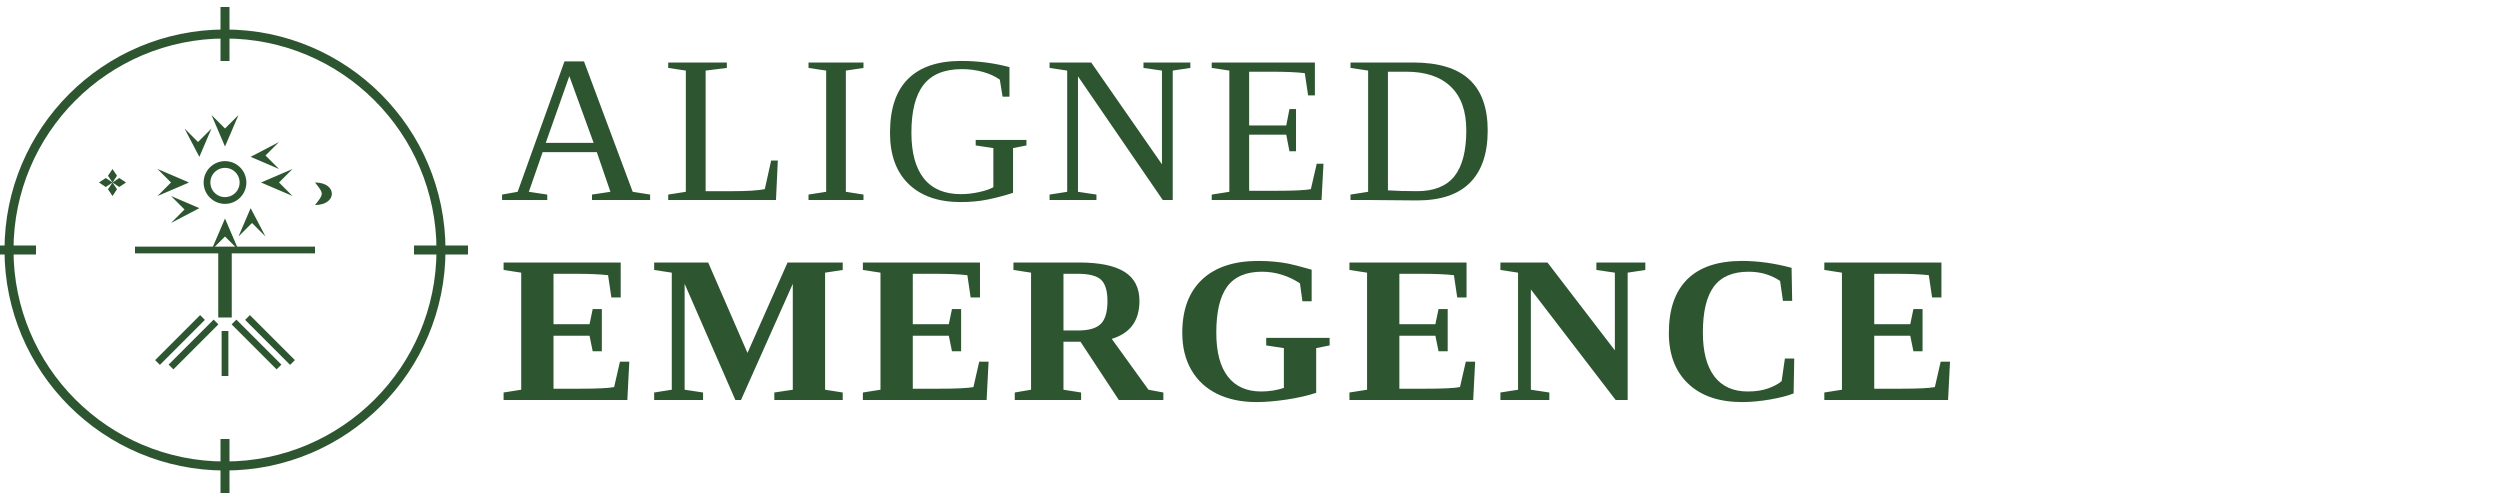
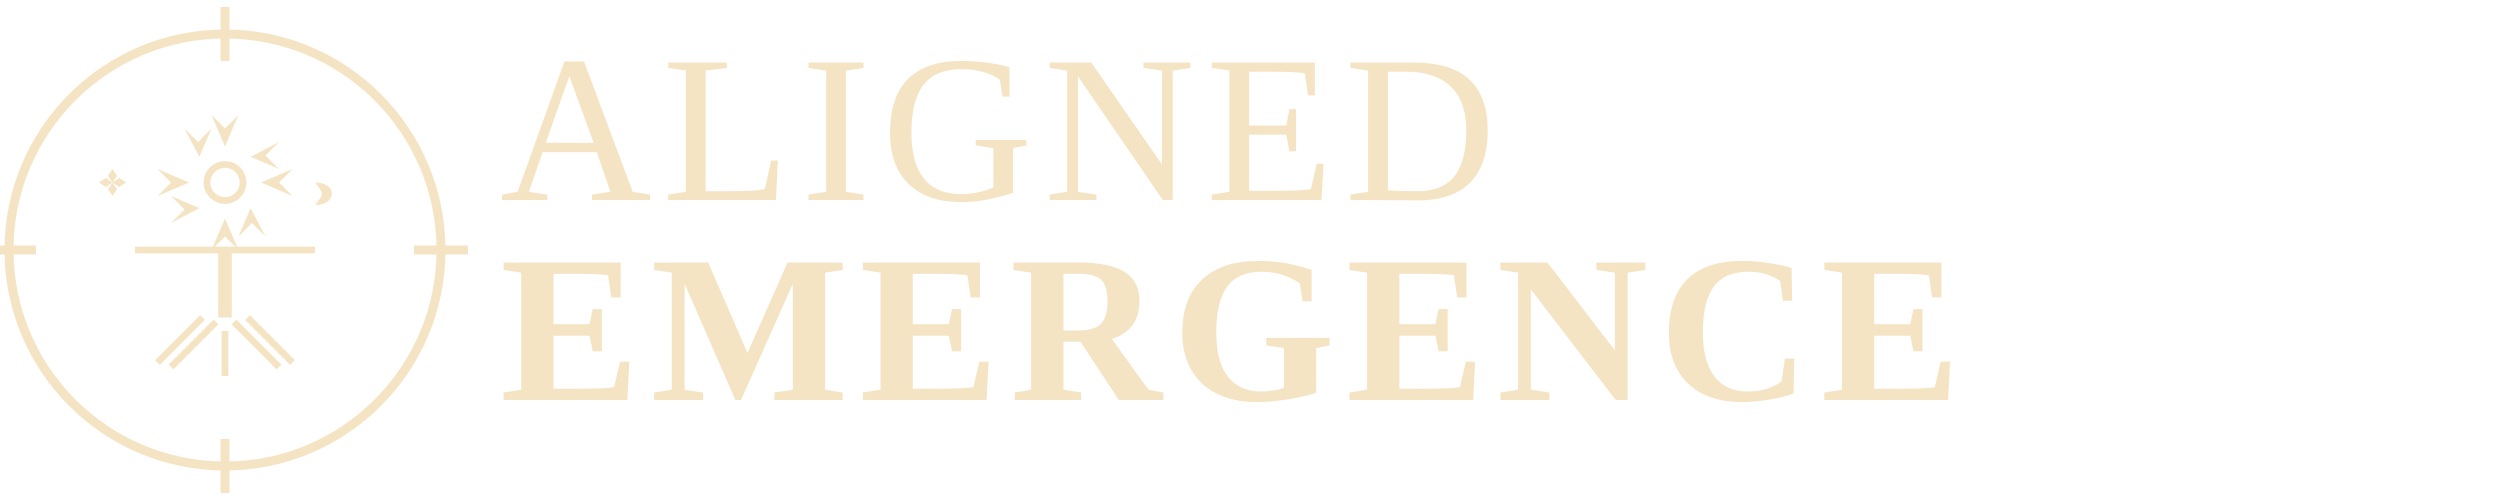
<svg xmlns="http://www.w3.org/2000/svg" viewBox="0 0 1000 200">
  <defs>
    <style>
-       .logo-text-dark {
+       .logo-text-light {
        font-family: 'Georgia', 'Times New Roman', serif;
-         fill: #2c5530;
+         fill: #F5E4C3;
        letter-spacing: 0.05em;
      }
      .aligned {
        font-size: 84px;
        font-weight: 300;
      }
      .emergence {
        font-size: 84px;
        font-weight: bold;
      }
    </style>
  </defs>
  <g transform="translate(90, 100) scale(1.8)">
-     <circle cx="0" cy="0" r="48" fill="none" stroke="#2c5530" stroke-width="2" />
-     <line x1="0" y1="-54" x2="0" y2="-42" stroke="#2c5530" stroke-width="2" />
-     <line x1="0" y1="42" x2="0" y2="54" stroke="#2c5530" stroke-width="2" />
-     <line x1="-54" y1="0" x2="-42" y2="0" stroke="#2c5530" stroke-width="2" />
-     <line x1="42" y1="0" x2="54" y2="0" stroke="#2c5530" stroke-width="2" />
-     <line x1="0" y1="0" x2="0" y2="15" stroke="#2c5530" stroke-width="3" />
+     <circle cx="0" cy="0" r="48" fill="none" stroke="#F5E4C3" stroke-width="2" />
+     <line x1="0" y1="-54" x2="0" y2="-42" stroke="#F5E4C3" stroke-width="2" />
+     <line x1="0" y1="42" x2="0" y2="54" stroke="#F5E4C3" stroke-width="2" />
+     <line x1="-54" y1="0" x2="-42" y2="0" stroke="#F5E4C3" stroke-width="2" />
+     <line x1="42" y1="0" x2="54" y2="0" stroke="#F5E4C3" stroke-width="2" />
+     <line x1="0" y1="0" x2="0" y2="15" stroke="#F5E4C3" stroke-width="3" />
    <g transform="translate(0,-15)">
-       <circle cx="0" cy="0" r="4" fill="none" stroke="#2c5530" stroke-width="1.5" />
-       <path d="M0,-8 L-3,-15 L0,-12 L3,-15 Z" fill="#2c5530" />
-       <path d="M8,0 L15,-3 L12,0 L15,3 Z" fill="#2c5530" />
-       <path d="M0,8 L3,15 L0,12 L-3,15 Z" fill="#2c5530" />
-       <path d="M-8,0 L-15,3 L-12,0 L-15,-3 Z" fill="#2c5530" />
-       <path d="M5.7,-5.7 L12,-9 L9,-6 L12,-3 Z" fill="#2c5530" />
-       <path d="M5.7,5.7 L9,12 L6,9 L3,12 Z" fill="#2c5530" />
-       <path d="M-5.7,5.7 L-12,9 L-9,6 L-12,3 Z" fill="#2c5530" />
-       <path d="M-5.7,-5.7 L-9,-12 L-6,-9 L-3,-12 Z" fill="#2c5530" />
+       <circle cx="0" cy="0" r="4" fill="none" stroke="#F5E4C3" stroke-width="1.5" />
+       <path d="M0,-8 L-3,-15 L0,-12 L3,-15 Z" fill="#F5E4C3" />
+       <path d="M8,0 L15,-3 L12,0 L15,3 Z" fill="#F5E4C3" />
+       <path d="M0,8 L3,15 L0,12 L-3,15 Z" fill="#F5E4C3" />
+       <path d="M-8,0 L-15,3 L-12,0 L-15,-3 Z" fill="#F5E4C3" />
+       <path d="M5.7,-5.7 L12,-9 L9,-6 L12,-3 Z" fill="#F5E4C3" />
+       <path d="M5.7,5.7 L9,12 L6,9 L3,12 Z" fill="#F5E4C3" />
+       <path d="M-5.7,5.7 L-12,9 L-9,6 L-12,3 Z" fill="#F5E4C3" />
+       <path d="M-5.7,-5.7 L-9,-12 L-6,-9 L-3,-12 Z" fill="#F5E4C3" />
    </g>
    <g transform="translate(-25,-15)">
-       <path d="M0,-3 L-1,-1.5 L0,0 L1,-1.5 Z" fill="#2c5530" />
-       <path d="M3,0 L1.5,-1 L0,0 L1.5,1 Z" fill="#2c5530" />
-       <path d="M0,3 L1,1.5 L0,0 L-1,1.5 Z" fill="#2c5530" />
-       <path d="M-3,0 L-1.5,1 L0,0 L-1.5,-1 Z" fill="#2c5530" />
+       <path d="M0,-3 L-1,-1.5 L0,0 L1,-1.5 Z" fill="#F5E4C3" />
+       <path d="M3,0 L1.5,-1 L0,0 L1.5,1 Z" fill="#F5E4C3" />
+       <path d="M0,3 L1,1.5 L0,0 L-1,1.5 Z" fill="#F5E4C3" />
+       <path d="M-3,0 L-1.5,1 L0,0 L-1.5,-1 Z" fill="#F5E4C3" />
    </g>
-     <path d="M20,-15 C25,-15 25,-10 20,-10 C22,-12.5 22,-12.5 20,-15" fill="#2c5530" />
-     <line x1="-20" y1="0" x2="20" y2="0" stroke="#2c5530" stroke-width="1.5" />
-     <g stroke="#2c5530" stroke-width="1.5" fill="none">
+     <path d="M20,-15 C25,-15 25,-10 20,-10 C22,-12.5 22,-12.5 20,-15" fill="#F5E4C3" />
+     <line x1="-20" y1="0" x2="20" y2="0" stroke="#F5E4C3" stroke-width="1.5" />
+     <g stroke="#F5E4C3" stroke-width="1.5" fill="none">
      <path d="M-5,15 Q-10,20 -15,25" />
      <path d="M0,18 Q0,23 0,28" />
      <path d="M5,15 Q10,20 15,25" />
      <path d="M-2,16 Q-7,21 -12,26" />
      <path d="M2,16 Q7,21 12,26" />
    </g>
  </g>
-   <text x="200" y="80" class="logo-text-dark aligned">ALIGNED</text>
-   <text x="200" y="160" class="logo-text-dark emergence">EMERGENCE</text>
+   <text x="200" y="80" class="logo-text-light aligned">ALIGNED</text>
+   <text x="200" y="160" class="logo-text-light emergence">EMERGENCE</text>
</svg>
